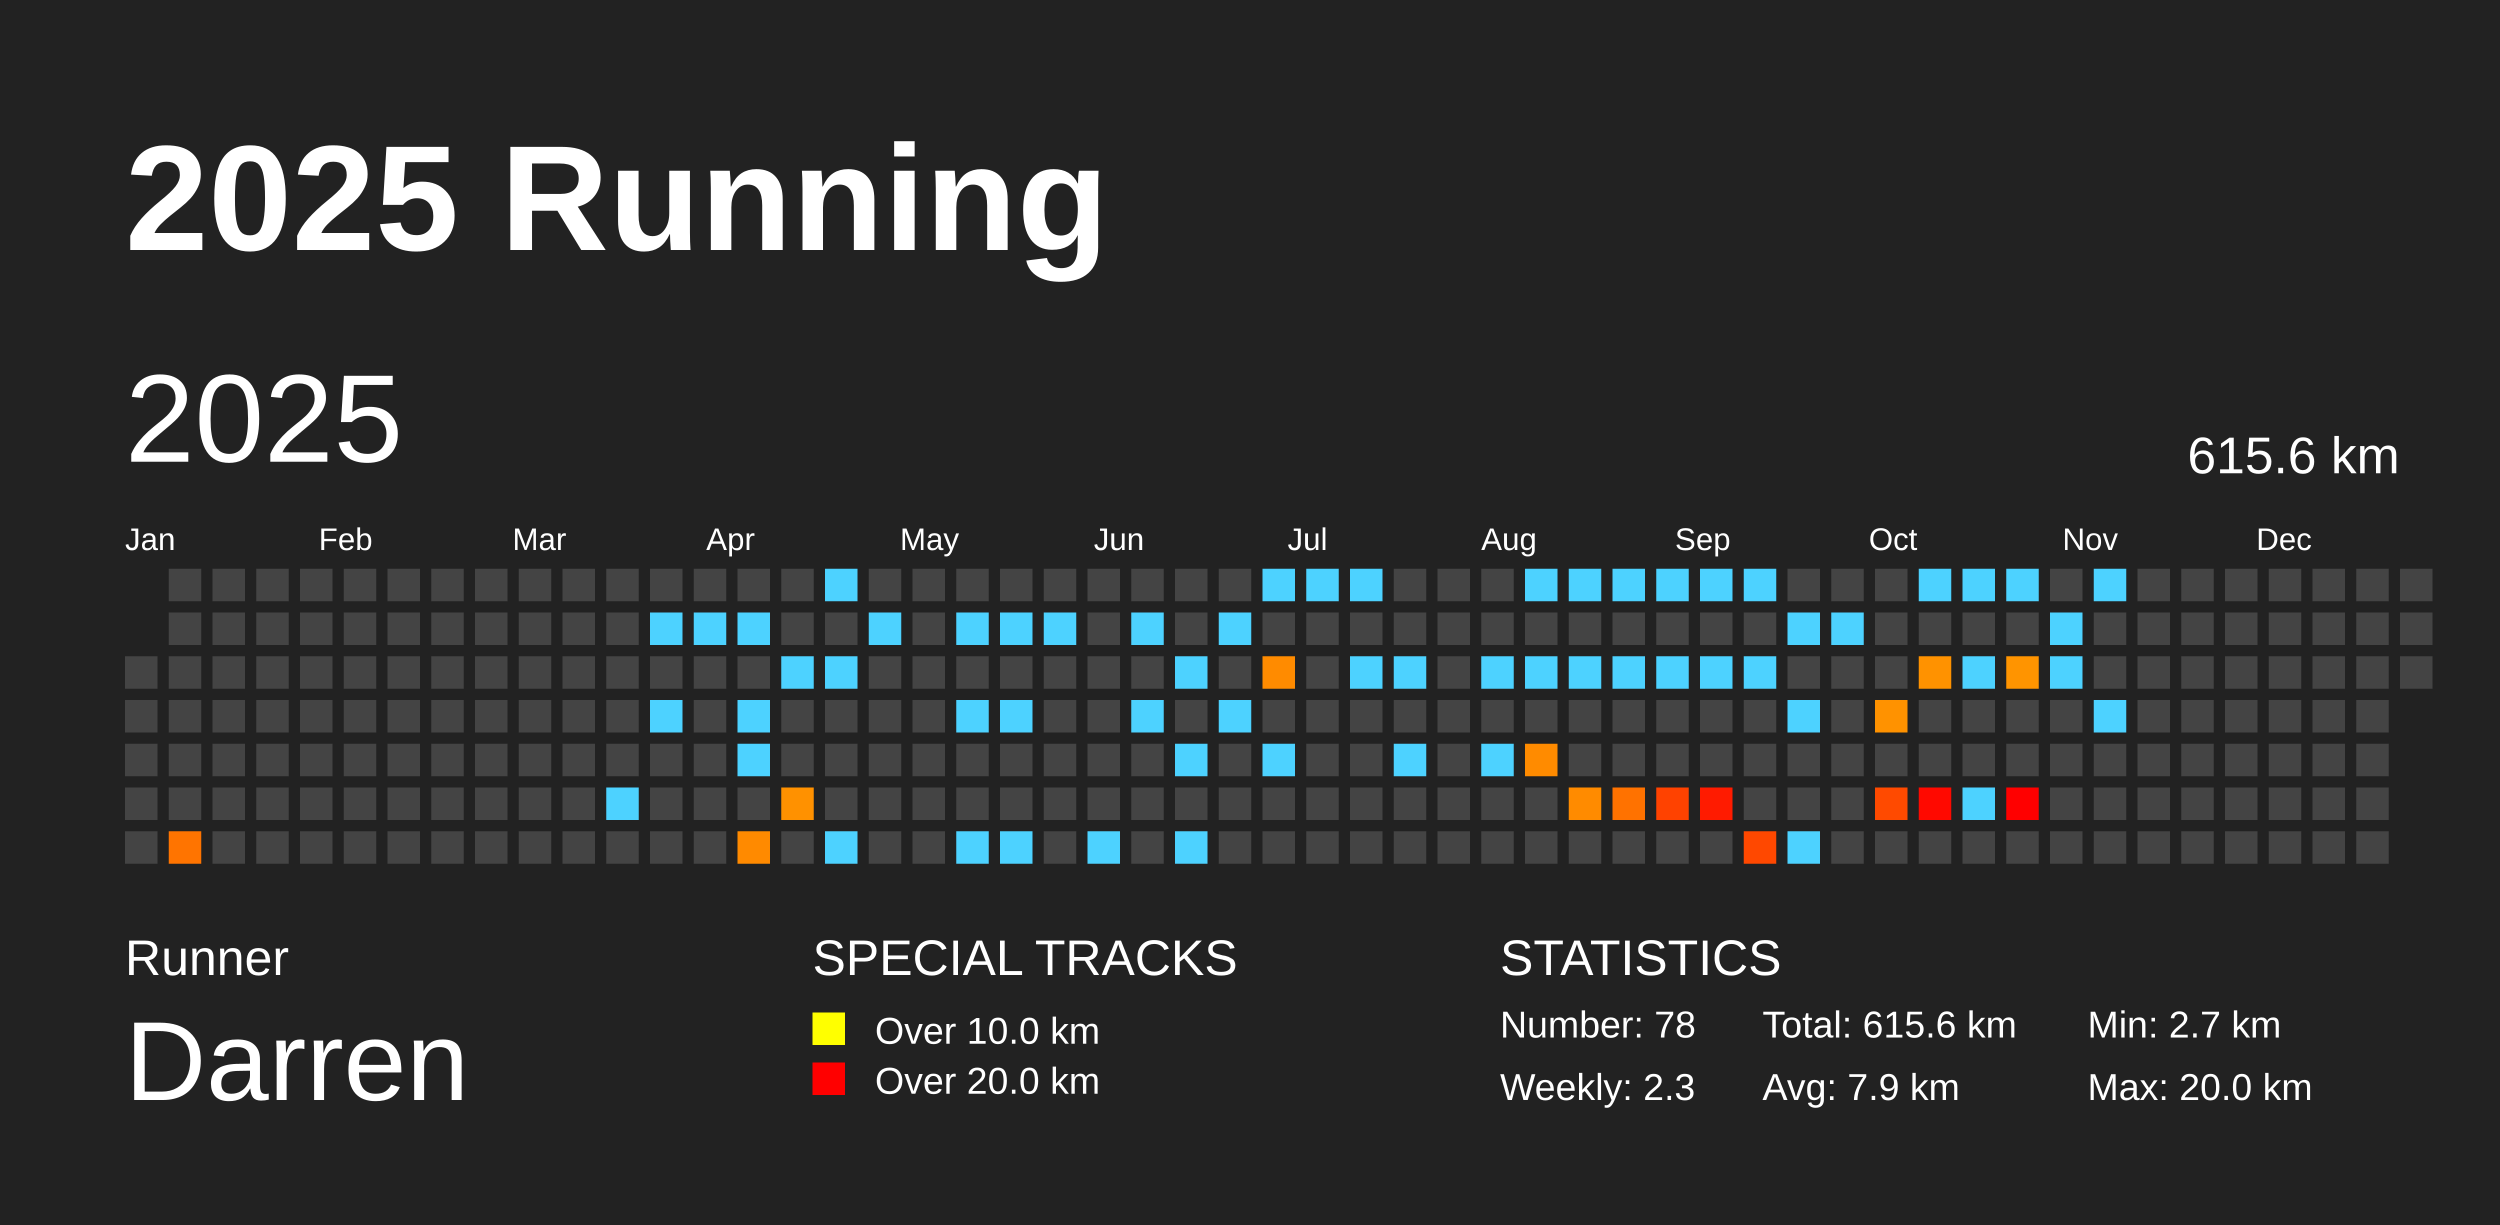
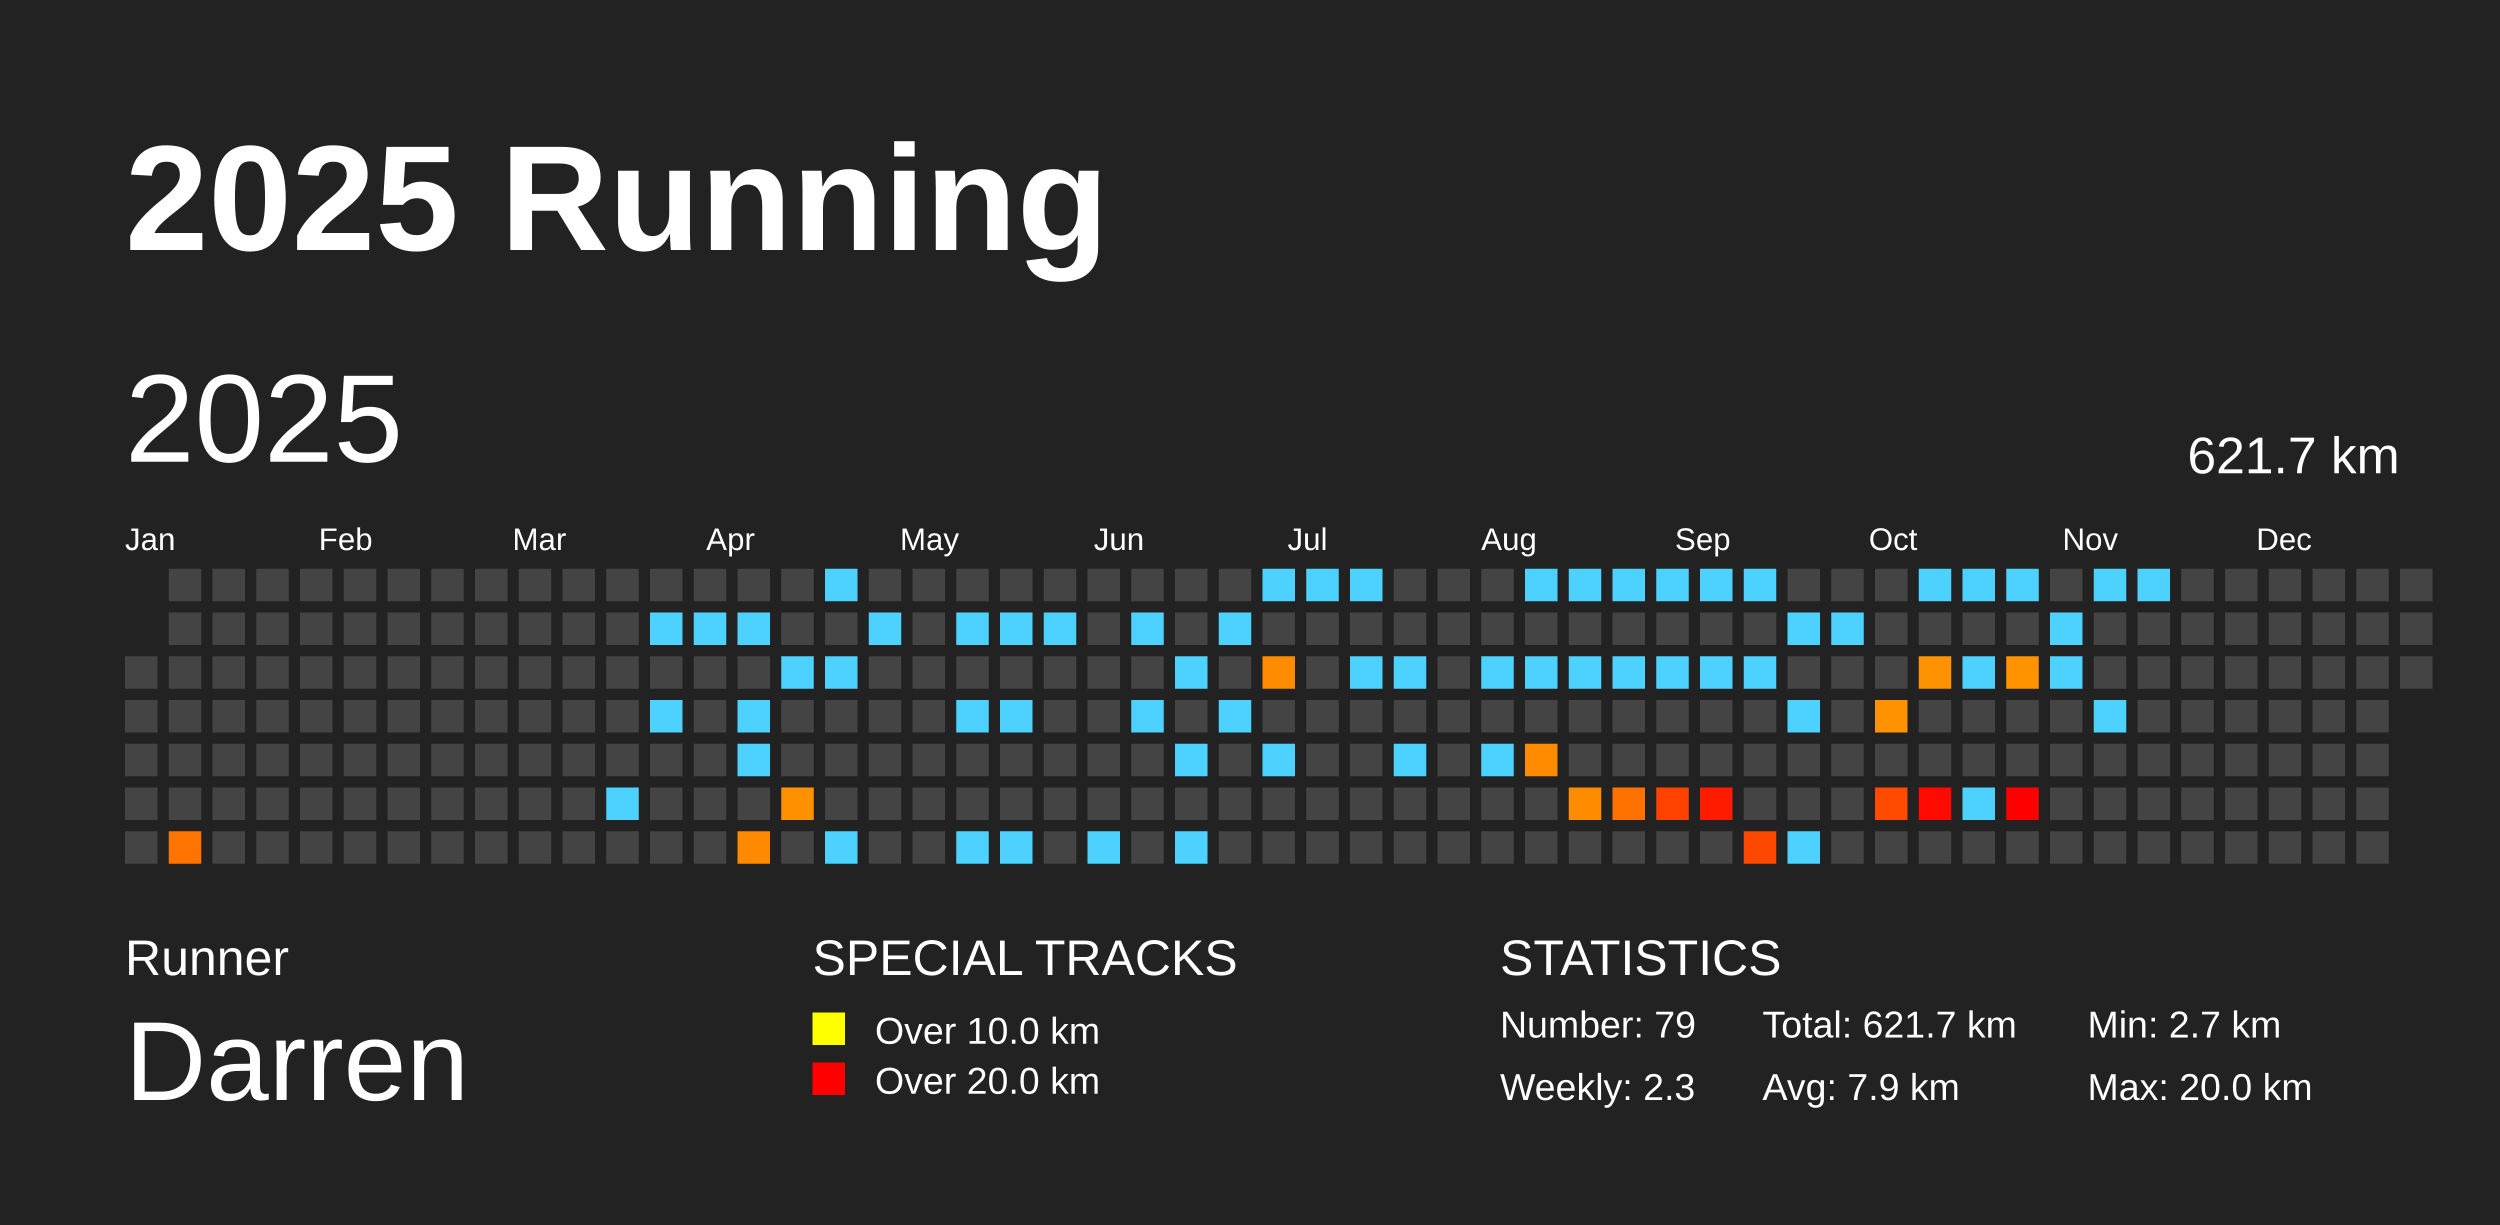
<svg xmlns="http://www.w3.org/2000/svg" baseProfile="full" height="98mm" version="1.1" viewBox="0,0,200,98" width="200mm">
  <defs />
  <rect fill="#222222" height="98" width="200" x="0" y="0" />
  <text fill="#FFFFFF" style="font-size:12px; font-family:Arial; font-weight:bold;" x="10" y="20">2025 Running</text>
  <text fill="#FFFFFF" style="font-size:4px; font-family:Arial" x="10" y="78">Runner</text>
  <text fill="#FFFFFF" style="font-size:9px; font-family:Arial" x="10" y="88">Darren</text>
  <text fill="#FFFFFF" style="font-size:4px; font-family:Arial" x="65" y="78">SPECIAL TRACKS</text>
  <rect fill="yellow" height="2.6" width="2.6" x="65" y="81" />
  <text fill="#FFFFFF" style="font-size:3px; font-family:Arial" x="70" y="83.5">Over 10.0 km</text>
  <rect fill="red" height="2.6" width="2.6" x="65" y="85" />
  <text fill="#FFFFFF" style="font-size:3px; font-family:Arial" x="70" y="87.5">Over 20.0 km</text>
  <text fill="#FFFFFF" style="font-size:4px; font-family:Arial" x="120" y="78">STATISTICS</text>
-   <text fill="#FFFFFF" style="font-size:3px; font-family:Arial" x="120" y="83">Number: 78</text>
+   <text fill="#FFFFFF" style="font-size:3px; font-family:Arial" x="120" y="83">Number: 79</text>
  <text fill="#FFFFFF" style="font-size:3px; font-family:Arial" x="120" y="88">Weekly: 2.3</text>
-   <text fill="#FFFFFF" style="font-size:3px; font-family:Arial" x="141" y="83">Total: 615.6 km</text>
+   <text fill="#FFFFFF" style="font-size:3px; font-family:Arial" x="141" y="83">Total: 621.7 km</text>
  <text fill="#FFFFFF" style="font-size:3px; font-family:Arial" x="141" y="88">Avg: 7.9 km</text>
  <text fill="#FFFFFF" style="font-size:3px; font-family:Arial" x="167" y="83">Min: 2.7 km</text>
  <text fill="#FFFFFF" style="font-size:3px; font-family:Arial" x="167" y="88">Max: 20.0 km</text>
  <text dominant-baseline="hanging" fill="#FFFFFF" style="font-size:10.0px; font-family:Arial;" x="10" y="30">2025</text>
-   <text dominant-baseline="hanging" fill="#FFFFFF" style="font-size:4.125px; font-family:Arial;" x="175" y="35">615.6 km</text>
+   <text dominant-baseline="hanging" fill="#FFFFFF" style="font-size:4.125px; font-family:Arial;" x="175" y="35">621.7 km</text>
  <text fill="#FFFFFF" style="font-size:2.5px; font-family:Arial" x="10.0" y="44">Jan</text>
  <text fill="#FFFFFF" style="font-size:2.5px; font-family:Arial" x="25.5" y="44">Feb</text>
  <text fill="#FFFFFF" style="font-size:2.5px; font-family:Arial" x="41.0" y="44">Mar</text>
  <text fill="#FFFFFF" style="font-size:2.5px; font-family:Arial" x="56.5" y="44">Apr</text>
  <text fill="#FFFFFF" style="font-size:2.5px; font-family:Arial" x="72.0" y="44">May</text>
  <text fill="#FFFFFF" style="font-size:2.5px; font-family:Arial" x="87.5" y="44">Jun</text>
  <text fill="#FFFFFF" style="font-size:2.5px; font-family:Arial" x="103.0" y="44">Jul</text>
  <text fill="#FFFFFF" style="font-size:2.5px; font-family:Arial" x="118.5" y="44">Aug</text>
  <text fill="#FFFFFF" style="font-size:2.5px; font-family:Arial" x="134.0" y="44">Sep</text>
  <text fill="#FFFFFF" style="font-size:2.5px; font-family:Arial" x="149.5" y="44">Oct</text>
  <text fill="#FFFFFF" style="font-size:2.5px; font-family:Arial" x="165.0" y="44">Nov</text>
  <text fill="#FFFFFF" style="font-size:2.5px; font-family:Arial" x="180.5" y="44">Dec</text>
  <rect fill="#444444" height="2.6" width="2.6" x="10.0" y="52.5" />
  <rect fill="#444444" height="2.6" width="2.6" x="10.0" y="56.0" />
  <rect fill="#444444" height="2.6" width="2.6" x="10.0" y="59.5" />
  <rect fill="#444444" height="2.6" width="2.6" x="10.0" y="63.0" />
  <rect fill="#444444" height="2.6" width="2.6" x="10.0" y="66.5" />
  <rect fill="#444444" height="2.6" width="2.6" x="13.5" y="45.5" />
  <rect fill="#444444" height="2.6" width="2.6" x="13.5" y="49.0" />
  <rect fill="#444444" height="2.6" width="2.6" x="13.5" y="52.5" />
  <rect fill="#444444" height="2.6" width="2.6" x="13.5" y="56.0" />
  <rect fill="#444444" height="2.6" width="2.6" x="13.5" y="59.5" />
  <rect fill="#444444" height="2.6" width="2.6" x="13.5" y="63.0" />
  <rect fill="#ff7400" height="2.6" width="2.6" x="13.5" y="66.5" />
  <rect fill="#444444" height="2.6" width="2.6" x="17.0" y="45.5" />
  <rect fill="#444444" height="2.6" width="2.6" x="17.0" y="49.0" />
  <rect fill="#444444" height="2.6" width="2.6" x="17.0" y="52.5" />
  <rect fill="#444444" height="2.6" width="2.6" x="17.0" y="56.0" />
  <rect fill="#444444" height="2.6" width="2.6" x="17.0" y="59.5" />
  <rect fill="#444444" height="2.6" width="2.6" x="17.0" y="63.0" />
  <rect fill="#444444" height="2.6" width="2.6" x="17.0" y="66.5" />
  <rect fill="#444444" height="2.6" width="2.6" x="20.5" y="45.5" />
  <rect fill="#444444" height="2.6" width="2.6" x="20.5" y="49.0" />
  <rect fill="#444444" height="2.6" width="2.6" x="20.5" y="52.5" />
  <rect fill="#444444" height="2.6" width="2.6" x="20.5" y="56.0" />
  <rect fill="#444444" height="2.6" width="2.6" x="20.5" y="59.5" />
  <rect fill="#444444" height="2.6" width="2.6" x="20.5" y="63.0" />
  <rect fill="#444444" height="2.6" width="2.6" x="20.5" y="66.5" />
  <rect fill="#444444" height="2.6" width="2.6" x="24.0" y="45.5" />
  <rect fill="#444444" height="2.6" width="2.6" x="24.0" y="49.0" />
  <rect fill="#444444" height="2.6" width="2.6" x="24.0" y="52.5" />
  <rect fill="#444444" height="2.6" width="2.6" x="24.0" y="56.0" />
  <rect fill="#444444" height="2.6" width="2.6" x="24.0" y="59.5" />
  <rect fill="#444444" height="2.6" width="2.6" x="24.0" y="63.0" />
  <rect fill="#444444" height="2.6" width="2.6" x="24.0" y="66.5" />
  <rect fill="#444444" height="2.6" width="2.6" x="27.5" y="45.5" />
  <rect fill="#444444" height="2.6" width="2.6" x="27.5" y="49.0" />
  <rect fill="#444444" height="2.6" width="2.6" x="27.5" y="52.5" />
  <rect fill="#444444" height="2.6" width="2.6" x="27.5" y="56.0" />
  <rect fill="#444444" height="2.6" width="2.6" x="27.5" y="59.5" />
  <rect fill="#444444" height="2.6" width="2.6" x="27.5" y="63.0" />
  <rect fill="#444444" height="2.6" width="2.6" x="27.5" y="66.5" />
  <rect fill="#444444" height="2.6" width="2.6" x="31.0" y="45.5" />
  <rect fill="#444444" height="2.6" width="2.6" x="31.0" y="49.0" />
  <rect fill="#444444" height="2.6" width="2.6" x="31.0" y="52.5" />
  <rect fill="#444444" height="2.6" width="2.6" x="31.0" y="56.0" />
  <rect fill="#444444" height="2.6" width="2.6" x="31.0" y="59.5" />
  <rect fill="#444444" height="2.6" width="2.6" x="31.0" y="63.0" />
  <rect fill="#444444" height="2.6" width="2.6" x="31.0" y="66.5" />
  <rect fill="#444444" height="2.6" width="2.6" x="34.5" y="45.5" />
  <rect fill="#444444" height="2.6" width="2.6" x="34.5" y="49.0" />
  <rect fill="#444444" height="2.6" width="2.6" x="34.5" y="52.5" />
  <rect fill="#444444" height="2.6" width="2.6" x="34.5" y="56.0" />
  <rect fill="#444444" height="2.6" width="2.6" x="34.5" y="59.5" />
  <rect fill="#444444" height="2.6" width="2.6" x="34.5" y="63.0" />
  <rect fill="#444444" height="2.6" width="2.6" x="34.5" y="66.5" />
  <rect fill="#444444" height="2.6" width="2.6" x="38.0" y="45.5" />
  <rect fill="#444444" height="2.6" width="2.6" x="38.0" y="49.0" />
  <rect fill="#444444" height="2.6" width="2.6" x="38.0" y="52.5" />
  <rect fill="#444444" height="2.6" width="2.6" x="38.0" y="56.0" />
  <rect fill="#444444" height="2.6" width="2.6" x="38.0" y="59.5" />
  <rect fill="#444444" height="2.6" width="2.6" x="38.0" y="63.0" />
  <rect fill="#444444" height="2.6" width="2.6" x="38.0" y="66.5" />
  <rect fill="#444444" height="2.6" width="2.6" x="41.5" y="45.5" />
  <rect fill="#444444" height="2.6" width="2.6" x="41.5" y="49.0" />
  <rect fill="#444444" height="2.6" width="2.6" x="41.5" y="52.5" />
  <rect fill="#444444" height="2.6" width="2.6" x="41.5" y="56.0" />
  <rect fill="#444444" height="2.6" width="2.6" x="41.5" y="59.5" />
  <rect fill="#444444" height="2.6" width="2.6" x="41.5" y="63.0" />
  <rect fill="#444444" height="2.6" width="2.6" x="41.5" y="66.5" />
  <rect fill="#444444" height="2.6" width="2.6" x="45.0" y="45.5" />
  <rect fill="#444444" height="2.6" width="2.6" x="45.0" y="49.0" />
  <rect fill="#444444" height="2.6" width="2.6" x="45.0" y="52.5" />
  <rect fill="#444444" height="2.6" width="2.6" x="45.0" y="56.0" />
  <rect fill="#444444" height="2.6" width="2.6" x="45.0" y="59.5" />
  <rect fill="#444444" height="2.6" width="2.6" x="45.0" y="63.0" />
  <rect fill="#444444" height="2.6" width="2.6" x="45.0" y="66.5" />
  <rect fill="#444444" height="2.6" width="2.6" x="48.5" y="45.5" />
  <rect fill="#444444" height="2.6" width="2.6" x="48.5" y="49.0" />
  <rect fill="#444444" height="2.6" width="2.6" x="48.5" y="52.5" />
  <rect fill="#444444" height="2.6" width="2.6" x="48.5" y="56.0" />
  <rect fill="#444444" height="2.6" width="2.6" x="48.5" y="59.5" />
  <rect fill="#4dd2ff" height="2.6" width="2.6" x="48.5" y="63.0" />
  <rect fill="#444444" height="2.6" width="2.6" x="48.5" y="66.5" />
  <rect fill="#444444" height="2.6" width="2.6" x="52.0" y="45.5" />
  <rect fill="#4dd2ff" height="2.6" width="2.6" x="52.0" y="49.0" />
  <rect fill="#444444" height="2.6" width="2.6" x="52.0" y="52.5" />
  <rect fill="#4dd2ff" height="2.6" width="2.6" x="52.0" y="56.0" />
  <rect fill="#444444" height="2.6" width="2.6" x="52.0" y="59.5" />
  <rect fill="#444444" height="2.6" width="2.6" x="52.0" y="63.0" />
  <rect fill="#444444" height="2.6" width="2.6" x="52.0" y="66.5" />
  <rect fill="#444444" height="2.6" width="2.6" x="55.5" y="45.5" />
  <rect fill="#4dd2ff" height="2.6" width="2.6" x="55.5" y="49.0" />
  <rect fill="#444444" height="2.6" width="2.6" x="55.5" y="52.5" />
  <rect fill="#444444" height="2.6" width="2.6" x="55.5" y="56.0" />
  <rect fill="#444444" height="2.6" width="2.6" x="55.5" y="59.5" />
  <rect fill="#444444" height="2.6" width="2.6" x="55.5" y="63.0" />
  <rect fill="#444444" height="2.6" width="2.6" x="55.5" y="66.5" />
  <rect fill="#444444" height="2.6" width="2.6" x="59.0" y="45.5" />
  <rect fill="#4dd2ff" height="2.6" width="2.6" x="59.0" y="49.0" />
  <rect fill="#444444" height="2.6" width="2.6" x="59.0" y="52.5" />
  <rect fill="#4dd2ff" height="2.6" width="2.6" x="59.0" y="56.0" />
  <rect fill="#4dd2ff" height="2.6" width="2.6" x="59.0" y="59.5" />
  <rect fill="#444444" height="2.6" width="2.6" x="59.0" y="63.0" />
  <rect fill="#ff8a00" height="2.6" width="2.6" x="59.0" y="66.5" />
  <rect fill="#444444" height="2.6" width="2.6" x="62.5" y="45.5" />
  <rect fill="#444444" height="2.6" width="2.6" x="62.5" y="49.0" />
  <rect fill="#4dd2ff" height="2.6" width="2.6" x="62.5" y="52.5" />
  <rect fill="#444444" height="2.6" width="2.6" x="62.5" y="56.0" />
  <rect fill="#444444" height="2.6" width="2.6" x="62.5" y="59.5" />
  <rect fill="#ff9100" height="2.6" width="2.6" x="62.5" y="63.0" />
  <rect fill="#444444" height="2.6" width="2.6" x="62.5" y="66.5" />
  <rect fill="#4dd2ff" height="2.6" width="2.6" x="66.0" y="45.5" />
  <rect fill="#444444" height="2.6" width="2.6" x="66.0" y="49.0" />
  <rect fill="#4dd2ff" height="2.6" width="2.6" x="66.0" y="52.5" />
  <rect fill="#444444" height="2.6" width="2.6" x="66.0" y="56.0" />
  <rect fill="#444444" height="2.6" width="2.6" x="66.0" y="59.5" />
  <rect fill="#444444" height="2.6" width="2.6" x="66.0" y="63.0" />
  <rect fill="#4dd2ff" height="2.6" width="2.6" x="66.0" y="66.5" />
  <rect fill="#444444" height="2.6" width="2.6" x="69.5" y="45.5" />
  <rect fill="#4dd2ff" height="2.6" width="2.6" x="69.5" y="49.0" />
  <rect fill="#444444" height="2.6" width="2.6" x="69.5" y="52.5" />
  <rect fill="#444444" height="2.6" width="2.6" x="69.5" y="56.0" />
  <rect fill="#444444" height="2.6" width="2.6" x="69.5" y="59.5" />
  <rect fill="#444444" height="2.6" width="2.6" x="69.5" y="63.0" />
  <rect fill="#444444" height="2.6" width="2.6" x="69.5" y="66.5" />
  <rect fill="#444444" height="2.6" width="2.6" x="73.0" y="45.5" />
  <rect fill="#444444" height="2.6" width="2.6" x="73.0" y="49.0" />
  <rect fill="#444444" height="2.6" width="2.6" x="73.0" y="52.5" />
  <rect fill="#444444" height="2.6" width="2.6" x="73.0" y="56.0" />
  <rect fill="#444444" height="2.6" width="2.6" x="73.0" y="59.5" />
  <rect fill="#444444" height="2.6" width="2.6" x="73.0" y="63.0" />
  <rect fill="#444444" height="2.6" width="2.6" x="73.0" y="66.5" />
  <rect fill="#444444" height="2.6" width="2.6" x="76.5" y="45.5" />
  <rect fill="#4dd2ff" height="2.6" width="2.6" x="76.5" y="49.0" />
  <rect fill="#444444" height="2.6" width="2.6" x="76.5" y="52.5" />
  <rect fill="#4dd2ff" height="2.6" width="2.6" x="76.5" y="56.0" />
  <rect fill="#444444" height="2.6" width="2.6" x="76.5" y="59.5" />
  <rect fill="#444444" height="2.6" width="2.6" x="76.5" y="63.0" />
  <rect fill="#4dd2ff" height="2.6" width="2.6" x="76.5" y="66.5" />
  <rect fill="#444444" height="2.6" width="2.6" x="80.0" y="45.5" />
  <rect fill="#4dd2ff" height="2.6" width="2.6" x="80.0" y="49.0" />
  <rect fill="#444444" height="2.6" width="2.6" x="80.0" y="52.5" />
  <rect fill="#4dd2ff" height="2.6" width="2.6" x="80.0" y="56.0" />
  <rect fill="#444444" height="2.6" width="2.6" x="80.0" y="59.5" />
  <rect fill="#444444" height="2.6" width="2.6" x="80.0" y="63.0" />
  <rect fill="#4dd2ff" height="2.6" width="2.6" x="80.0" y="66.5" />
  <rect fill="#444444" height="2.6" width="2.6" x="83.5" y="45.5" />
  <rect fill="#4dd2ff" height="2.6" width="2.6" x="83.5" y="49.0" />
  <rect fill="#444444" height="2.6" width="2.6" x="83.5" y="52.5" />
  <rect fill="#444444" height="2.6" width="2.6" x="83.5" y="56.0" />
  <rect fill="#444444" height="2.6" width="2.6" x="83.5" y="59.5" />
  <rect fill="#444444" height="2.6" width="2.6" x="83.5" y="63.0" />
  <rect fill="#444444" height="2.6" width="2.6" x="83.5" y="66.5" />
  <rect fill="#444444" height="2.6" width="2.6" x="87.0" y="45.5" />
  <rect fill="#444444" height="2.6" width="2.6" x="87.0" y="49.0" />
  <rect fill="#444444" height="2.6" width="2.6" x="87.0" y="52.5" />
  <rect fill="#444444" height="2.6" width="2.6" x="87.0" y="56.0" />
  <rect fill="#444444" height="2.6" width="2.6" x="87.0" y="59.5" />
  <rect fill="#444444" height="2.6" width="2.6" x="87.0" y="63.0" />
  <rect fill="#4dd2ff" height="2.6" width="2.6" x="87.0" y="66.5" />
  <rect fill="#444444" height="2.6" width="2.6" x="90.5" y="45.5" />
  <rect fill="#4dd2ff" height="2.6" width="2.6" x="90.5" y="49.0" />
  <rect fill="#444444" height="2.6" width="2.6" x="90.5" y="52.5" />
  <rect fill="#4dd2ff" height="2.6" width="2.6" x="90.5" y="56.0" />
  <rect fill="#444444" height="2.6" width="2.6" x="90.5" y="59.5" />
  <rect fill="#444444" height="2.6" width="2.6" x="90.5" y="63.0" />
  <rect fill="#444444" height="2.6" width="2.6" x="90.5" y="66.5" />
  <rect fill="#444444" height="2.6" width="2.6" x="94.0" y="45.5" />
  <rect fill="#444444" height="2.6" width="2.6" x="94.0" y="49.0" />
  <rect fill="#4dd2ff" height="2.6" width="2.6" x="94.0" y="52.5" />
  <rect fill="#444444" height="2.6" width="2.6" x="94.0" y="56.0" />
  <rect fill="#4dd2ff" height="2.6" width="2.6" x="94.0" y="59.5" />
  <rect fill="#444444" height="2.6" width="2.6" x="94.0" y="63.0" />
  <rect fill="#4dd2ff" height="2.6" width="2.6" x="94.0" y="66.5" />
  <rect fill="#444444" height="2.6" width="2.6" x="97.5" y="45.5" />
  <rect fill="#4dd2ff" height="2.6" width="2.6" x="97.5" y="49.0" />
  <rect fill="#444444" height="2.6" width="2.6" x="97.5" y="52.5" />
  <rect fill="#4dd2ff" height="2.6" width="2.6" x="97.5" y="56.0" />
  <rect fill="#444444" height="2.6" width="2.6" x="97.5" y="59.5" />
  <rect fill="#444444" height="2.6" width="2.6" x="97.5" y="63.0" />
  <rect fill="#444444" height="2.6" width="2.6" x="97.5" y="66.5" />
  <rect fill="#4dd2ff" height="2.6" width="2.6" x="101.0" y="45.5" />
  <rect fill="#444444" height="2.6" width="2.6" x="101.0" y="49.0" />
  <rect fill="#ff8b00" height="2.6" width="2.6" x="101.0" y="52.5" />
  <rect fill="#444444" height="2.6" width="2.6" x="101.0" y="56.0" />
  <rect fill="#4dd2ff" height="2.6" width="2.6" x="101.0" y="59.5" />
  <rect fill="#444444" height="2.6" width="2.6" x="101.0" y="63.0" />
  <rect fill="#444444" height="2.6" width="2.6" x="101.0" y="66.5" />
  <rect fill="#4dd2ff" height="2.6" width="2.6" x="104.5" y="45.5" />
  <rect fill="#444444" height="2.6" width="2.6" x="104.5" y="49.0" />
  <rect fill="#444444" height="2.6" width="2.6" x="104.5" y="52.5" />
  <rect fill="#444444" height="2.6" width="2.6" x="104.5" y="56.0" />
  <rect fill="#444444" height="2.6" width="2.6" x="104.5" y="59.5" />
  <rect fill="#444444" height="2.6" width="2.6" x="104.5" y="63.0" />
  <rect fill="#444444" height="2.6" width="2.6" x="104.5" y="66.5" />
  <rect fill="#4dd2ff" height="2.6" width="2.6" x="108.0" y="45.5" />
  <rect fill="#444444" height="2.6" width="2.6" x="108.0" y="49.0" />
  <rect fill="#4dd2ff" height="2.6" width="2.6" x="108.0" y="52.5" />
  <rect fill="#444444" height="2.6" width="2.6" x="108.0" y="56.0" />
  <rect fill="#444444" height="2.6" width="2.6" x="108.0" y="59.5" />
  <rect fill="#444444" height="2.6" width="2.6" x="108.0" y="63.0" />
  <rect fill="#444444" height="2.6" width="2.6" x="108.0" y="66.5" />
  <rect fill="#444444" height="2.6" width="2.6" x="111.5" y="45.5" />
  <rect fill="#444444" height="2.6" width="2.6" x="111.5" y="49.0" />
  <rect fill="#4dd2ff" height="2.6" width="2.6" x="111.5" y="52.5" />
  <rect fill="#444444" height="2.6" width="2.6" x="111.5" y="56.0" />
  <rect fill="#4dd2ff" height="2.6" width="2.6" x="111.5" y="59.5" />
  <rect fill="#444444" height="2.6" width="2.6" x="111.5" y="63.0" />
  <rect fill="#444444" height="2.6" width="2.6" x="111.5" y="66.5" />
  <rect fill="#444444" height="2.6" width="2.6" x="115.0" y="45.5" />
  <rect fill="#444444" height="2.6" width="2.6" x="115.0" y="49.0" />
  <rect fill="#444444" height="2.6" width="2.6" x="115.0" y="52.5" />
  <rect fill="#444444" height="2.6" width="2.6" x="115.0" y="56.0" />
  <rect fill="#444444" height="2.6" width="2.6" x="115.0" y="59.5" />
  <rect fill="#444444" height="2.6" width="2.6" x="115.0" y="63.0" />
  <rect fill="#444444" height="2.6" width="2.6" x="115.0" y="66.5" />
  <rect fill="#444444" height="2.6" width="2.6" x="118.5" y="45.5" />
  <rect fill="#444444" height="2.6" width="2.6" x="118.5" y="49.0" />
  <rect fill="#4dd2ff" height="2.6" width="2.6" x="118.5" y="52.5" />
  <rect fill="#444444" height="2.6" width="2.6" x="118.5" y="56.0" />
  <rect fill="#4dd2ff" height="2.6" width="2.6" x="118.5" y="59.5" />
  <rect fill="#444444" height="2.6" width="2.6" x="118.5" y="63.0" />
  <rect fill="#444444" height="2.6" width="2.6" x="118.5" y="66.5" />
  <rect fill="#4dd2ff" height="2.6" width="2.6" x="122.0" y="45.5" />
  <rect fill="#444444" height="2.6" width="2.6" x="122.0" y="49.0" />
  <rect fill="#4dd2ff" height="2.6" width="2.6" x="122.0" y="52.5" />
  <rect fill="#444444" height="2.6" width="2.6" x="122.0" y="56.0" />
  <rect fill="#ff8b00" height="2.6" width="2.6" x="122.0" y="59.5" />
  <rect fill="#444444" height="2.6" width="2.6" x="122.0" y="63.0" />
  <rect fill="#444444" height="2.6" width="2.6" x="122.0" y="66.5" />
  <rect fill="#4dd2ff" height="2.6" width="2.6" x="125.5" y="45.5" />
  <rect fill="#444444" height="2.6" width="2.6" x="125.5" y="49.0" />
  <rect fill="#4dd2ff" height="2.6" width="2.6" x="125.5" y="52.5" />
  <rect fill="#444444" height="2.6" width="2.6" x="125.5" y="56.0" />
  <rect fill="#444444" height="2.6" width="2.6" x="125.5" y="59.5" />
  <rect fill="#ff8b00" height="2.6" width="2.6" x="125.5" y="63.0" />
  <rect fill="#444444" height="2.6" width="2.6" x="125.5" y="66.5" />
  <rect fill="#4dd2ff" height="2.6" width="2.6" x="129.0" y="45.5" />
  <rect fill="#444444" height="2.6" width="2.6" x="129.0" y="49.0" />
  <rect fill="#4dd2ff" height="2.6" width="2.6" x="129.0" y="52.5" />
  <rect fill="#444444" height="2.6" width="2.6" x="129.0" y="56.0" />
  <rect fill="#444444" height="2.6" width="2.6" x="129.0" y="59.5" />
  <rect fill="#ff7200" height="2.6" width="2.6" x="129.0" y="63.0" />
  <rect fill="#444444" height="2.6" width="2.6" x="129.0" y="66.5" />
  <rect fill="#4dd2ff" height="2.6" width="2.6" x="132.5" y="45.5" />
  <rect fill="#444444" height="2.6" width="2.6" x="132.5" y="49.0" />
  <rect fill="#4dd2ff" height="2.6" width="2.6" x="132.5" y="52.5" />
  <rect fill="#444444" height="2.6" width="2.6" x="132.5" y="56.0" />
  <rect fill="#444444" height="2.6" width="2.6" x="132.5" y="59.5" />
  <rect fill="#ff4200" height="2.6" width="2.6" x="132.5" y="63.0" />
  <rect fill="#444444" height="2.6" width="2.6" x="132.5" y="66.5" />
  <rect fill="#4dd2ff" height="2.6" width="2.6" x="136.0" y="45.5" />
  <rect fill="#444444" height="2.6" width="2.6" x="136.0" y="49.0" />
  <rect fill="#4dd2ff" height="2.6" width="2.6" x="136.0" y="52.5" />
  <rect fill="#444444" height="2.6" width="2.6" x="136.0" y="56.0" />
  <rect fill="#444444" height="2.6" width="2.6" x="136.0" y="59.5" />
  <rect fill="#ff1b00" height="2.6" width="2.6" x="136.0" y="63.0" />
  <rect fill="#444444" height="2.6" width="2.6" x="136.0" y="66.5" />
  <rect fill="#4dd2ff" height="2.6" width="2.6" x="139.5" y="45.5" />
  <rect fill="#444444" height="2.6" width="2.6" x="139.5" y="49.0" />
  <rect fill="#4dd2ff" height="2.6" width="2.6" x="139.5" y="52.5" />
  <rect fill="#444444" height="2.6" width="2.6" x="139.5" y="56.0" />
  <rect fill="#444444" height="2.6" width="2.6" x="139.5" y="59.5" />
  <rect fill="#444444" height="2.6" width="2.6" x="139.5" y="63.0" />
  <rect fill="#ff4800" height="2.6" width="2.6" x="139.5" y="66.5" />
  <rect fill="#444444" height="2.6" width="2.6" x="143.0" y="45.5" />
  <rect fill="#4dd2ff" height="2.6" width="2.6" x="143.0" y="49.0" />
  <rect fill="#444444" height="2.6" width="2.6" x="143.0" y="52.5" />
  <rect fill="#4dd2ff" height="2.6" width="2.6" x="143.0" y="56.0" />
  <rect fill="#444444" height="2.6" width="2.6" x="143.0" y="59.5" />
  <rect fill="#444444" height="2.6" width="2.6" x="143.0" y="63.0" />
  <rect fill="#4dd2ff" height="2.6" width="2.6" x="143.0" y="66.5" />
  <rect fill="#444444" height="2.6" width="2.6" x="146.5" y="45.5" />
  <rect fill="#4dd2ff" height="2.6" width="2.6" x="146.5" y="49.0" />
  <rect fill="#444444" height="2.6" width="2.6" x="146.5" y="52.5" />
  <rect fill="#444444" height="2.6" width="2.6" x="146.5" y="56.0" />
  <rect fill="#444444" height="2.6" width="2.6" x="146.5" y="59.5" />
  <rect fill="#444444" height="2.6" width="2.6" x="146.5" y="63.0" />
  <rect fill="#444444" height="2.6" width="2.6" x="146.5" y="66.5" />
  <rect fill="#444444" height="2.6" width="2.6" x="150.0" y="45.5" />
  <rect fill="#444444" height="2.6" width="2.6" x="150.0" y="49.0" />
  <rect fill="#444444" height="2.6" width="2.6" x="150.0" y="52.5" />
  <rect fill="#ff9200" height="2.6" width="2.6" x="150.0" y="56.0" />
  <rect fill="#444444" height="2.6" width="2.6" x="150.0" y="59.5" />
  <rect fill="#ff4a00" height="2.6" width="2.6" x="150.0" y="63.0" />
  <rect fill="#444444" height="2.6" width="2.6" x="150.0" y="66.5" />
  <rect fill="#4dd2ff" height="2.6" width="2.6" x="153.5" y="45.5" />
  <rect fill="#444444" height="2.6" width="2.6" x="153.5" y="49.0" />
  <rect fill="#ff9200" height="2.6" width="2.6" x="153.5" y="52.5" />
  <rect fill="#444444" height="2.6" width="2.6" x="153.5" y="56.0" />
  <rect fill="#444444" height="2.6" width="2.6" x="153.5" y="59.5" />
  <rect fill="#ff0900" height="2.6" width="2.6" x="153.5" y="63.0" />
  <rect fill="#444444" height="2.6" width="2.6" x="153.5" y="66.5" />
  <rect fill="#4dd2ff" height="2.6" width="2.6" x="157.0" y="45.5" />
  <rect fill="#444444" height="2.6" width="2.6" x="157.0" y="49.0" />
  <rect fill="#4dd2ff" height="2.6" width="2.6" x="157.0" y="52.5" />
  <rect fill="#444444" height="2.6" width="2.6" x="157.0" y="56.0" />
  <rect fill="#444444" height="2.6" width="2.6" x="157.0" y="59.5" />
  <rect fill="#4dd2ff" height="2.6" width="2.6" x="157.0" y="63.0" />
  <rect fill="#444444" height="2.6" width="2.6" x="157.0" y="66.5" />
  <rect fill="#4dd2ff" height="2.6" width="2.6" x="160.5" y="45.5" />
  <rect fill="#444444" height="2.6" width="2.6" x="160.5" y="49.0" />
  <rect fill="#ff9400" height="2.6" width="2.6" x="160.5" y="52.5" />
  <rect fill="#444444" height="2.6" width="2.6" x="160.5" y="56.0" />
  <rect fill="#444444" height="2.6" width="2.6" x="160.5" y="59.5" />
  <rect fill="red" height="2.6" width="2.6" x="160.5" y="63.0" />
  <rect fill="#444444" height="2.6" width="2.6" x="160.5" y="66.5" />
  <rect fill="#444444" height="2.6" width="2.6" x="164.0" y="45.5" />
  <rect fill="#4dd2ff" height="2.6" width="2.6" x="164.0" y="49.0" />
  <rect fill="#4dd2ff" height="2.6" width="2.6" x="164.0" y="52.5" />
  <rect fill="#444444" height="2.6" width="2.6" x="164.0" y="56.0" />
  <rect fill="#444444" height="2.6" width="2.6" x="164.0" y="59.5" />
  <rect fill="#444444" height="2.6" width="2.6" x="164.0" y="63.0" />
  <rect fill="#444444" height="2.6" width="2.6" x="164.0" y="66.5" />
  <rect fill="#4dd2ff" height="2.6" width="2.6" x="167.5" y="45.5" />
  <rect fill="#444444" height="2.6" width="2.6" x="167.5" y="49.0" />
  <rect fill="#444444" height="2.6" width="2.6" x="167.5" y="52.5" />
  <rect fill="#4dd2ff" height="2.6" width="2.6" x="167.5" y="56.0" />
  <rect fill="#444444" height="2.6" width="2.6" x="167.5" y="59.5" />
  <rect fill="#444444" height="2.6" width="2.6" x="167.5" y="63.0" />
  <rect fill="#444444" height="2.6" width="2.6" x="167.5" y="66.5" />
-   <rect fill="#444444" height="2.6" width="2.6" x="171.0" y="45.5" />
+   <rect fill="#4dd2ff" height="2.6" width="2.6" x="171.0" y="45.5" />
  <rect fill="#444444" height="2.6" width="2.6" x="171.0" y="49.0" />
  <rect fill="#444444" height="2.6" width="2.6" x="171.0" y="52.5" />
  <rect fill="#444444" height="2.6" width="2.6" x="171.0" y="56.0" />
  <rect fill="#444444" height="2.6" width="2.6" x="171.0" y="59.5" />
  <rect fill="#444444" height="2.6" width="2.6" x="171.0" y="63.0" />
  <rect fill="#444444" height="2.6" width="2.6" x="171.0" y="66.5" />
  <rect fill="#444444" height="2.6" width="2.6" x="174.5" y="45.5" />
  <rect fill="#444444" height="2.6" width="2.6" x="174.5" y="49.0" />
  <rect fill="#444444" height="2.6" width="2.6" x="174.5" y="52.5" />
  <rect fill="#444444" height="2.6" width="2.6" x="174.5" y="56.0" />
  <rect fill="#444444" height="2.6" width="2.6" x="174.5" y="59.5" />
  <rect fill="#444444" height="2.6" width="2.6" x="174.5" y="63.0" />
  <rect fill="#444444" height="2.6" width="2.6" x="174.5" y="66.5" />
  <rect fill="#444444" height="2.6" width="2.6" x="178.0" y="45.5" />
  <rect fill="#444444" height="2.6" width="2.6" x="178.0" y="49.0" />
  <rect fill="#444444" height="2.6" width="2.6" x="178.0" y="52.5" />
  <rect fill="#444444" height="2.6" width="2.6" x="178.0" y="56.0" />
  <rect fill="#444444" height="2.6" width="2.6" x="178.0" y="59.5" />
  <rect fill="#444444" height="2.6" width="2.6" x="178.0" y="63.0" />
  <rect fill="#444444" height="2.6" width="2.6" x="178.0" y="66.5" />
  <rect fill="#444444" height="2.6" width="2.6" x="181.5" y="45.5" />
  <rect fill="#444444" height="2.6" width="2.6" x="181.5" y="49.0" />
  <rect fill="#444444" height="2.6" width="2.6" x="181.5" y="52.5" />
  <rect fill="#444444" height="2.6" width="2.6" x="181.5" y="56.0" />
  <rect fill="#444444" height="2.6" width="2.6" x="181.5" y="59.5" />
  <rect fill="#444444" height="2.6" width="2.6" x="181.5" y="63.0" />
  <rect fill="#444444" height="2.6" width="2.6" x="181.5" y="66.5" />
  <rect fill="#444444" height="2.6" width="2.6" x="185.0" y="45.5" />
  <rect fill="#444444" height="2.6" width="2.6" x="185.0" y="49.0" />
  <rect fill="#444444" height="2.6" width="2.6" x="185.0" y="52.5" />
  <rect fill="#444444" height="2.6" width="2.6" x="185.0" y="56.0" />
  <rect fill="#444444" height="2.6" width="2.6" x="185.0" y="59.5" />
  <rect fill="#444444" height="2.6" width="2.6" x="185.0" y="63.0" />
  <rect fill="#444444" height="2.6" width="2.6" x="185.0" y="66.5" />
  <rect fill="#444444" height="2.6" width="2.6" x="188.5" y="45.5" />
  <rect fill="#444444" height="2.6" width="2.6" x="188.5" y="49.0" />
  <rect fill="#444444" height="2.6" width="2.6" x="188.5" y="52.5" />
  <rect fill="#444444" height="2.6" width="2.6" x="188.5" y="56.0" />
  <rect fill="#444444" height="2.6" width="2.6" x="188.5" y="59.5" />
  <rect fill="#444444" height="2.6" width="2.6" x="188.5" y="63.0" />
  <rect fill="#444444" height="2.6" width="2.6" x="188.5" y="66.5" />
  <rect fill="#444444" height="2.6" width="2.6" x="192.0" y="45.5" />
  <rect fill="#444444" height="2.6" width="2.6" x="192.0" y="49.0" />
  <rect fill="#444444" height="2.6" width="2.6" x="192.0" y="52.5" />
</svg>
